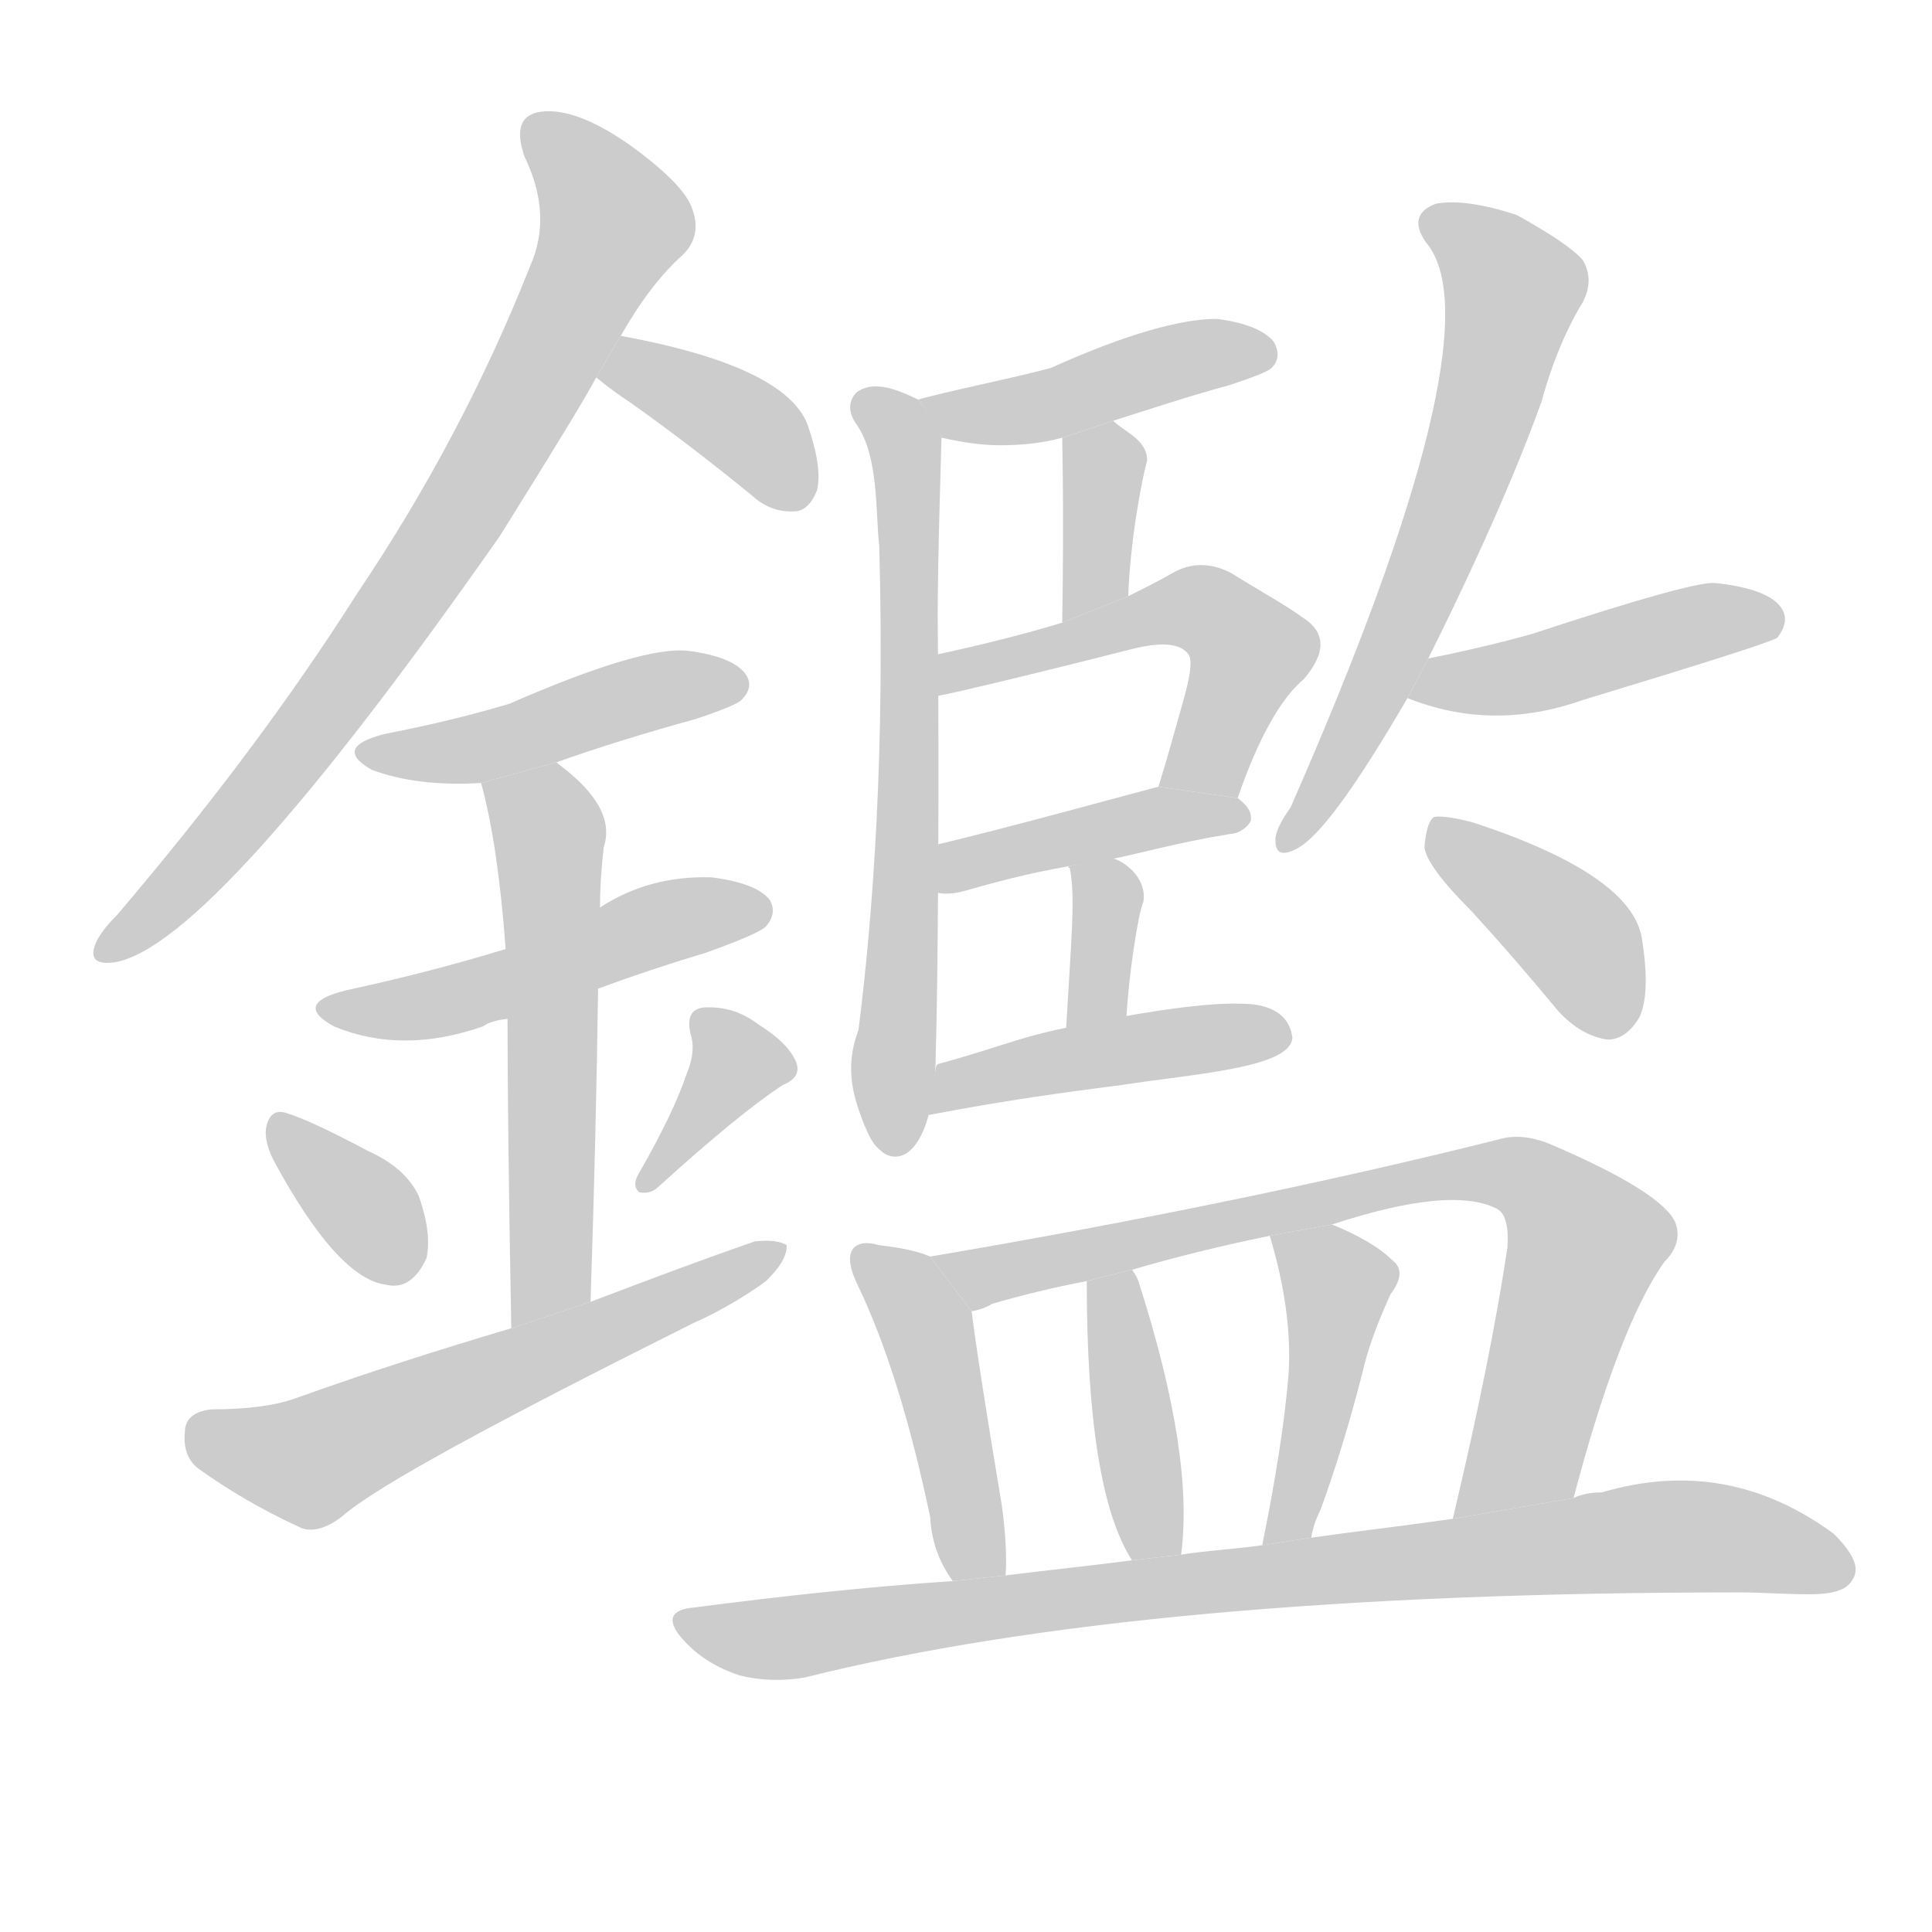
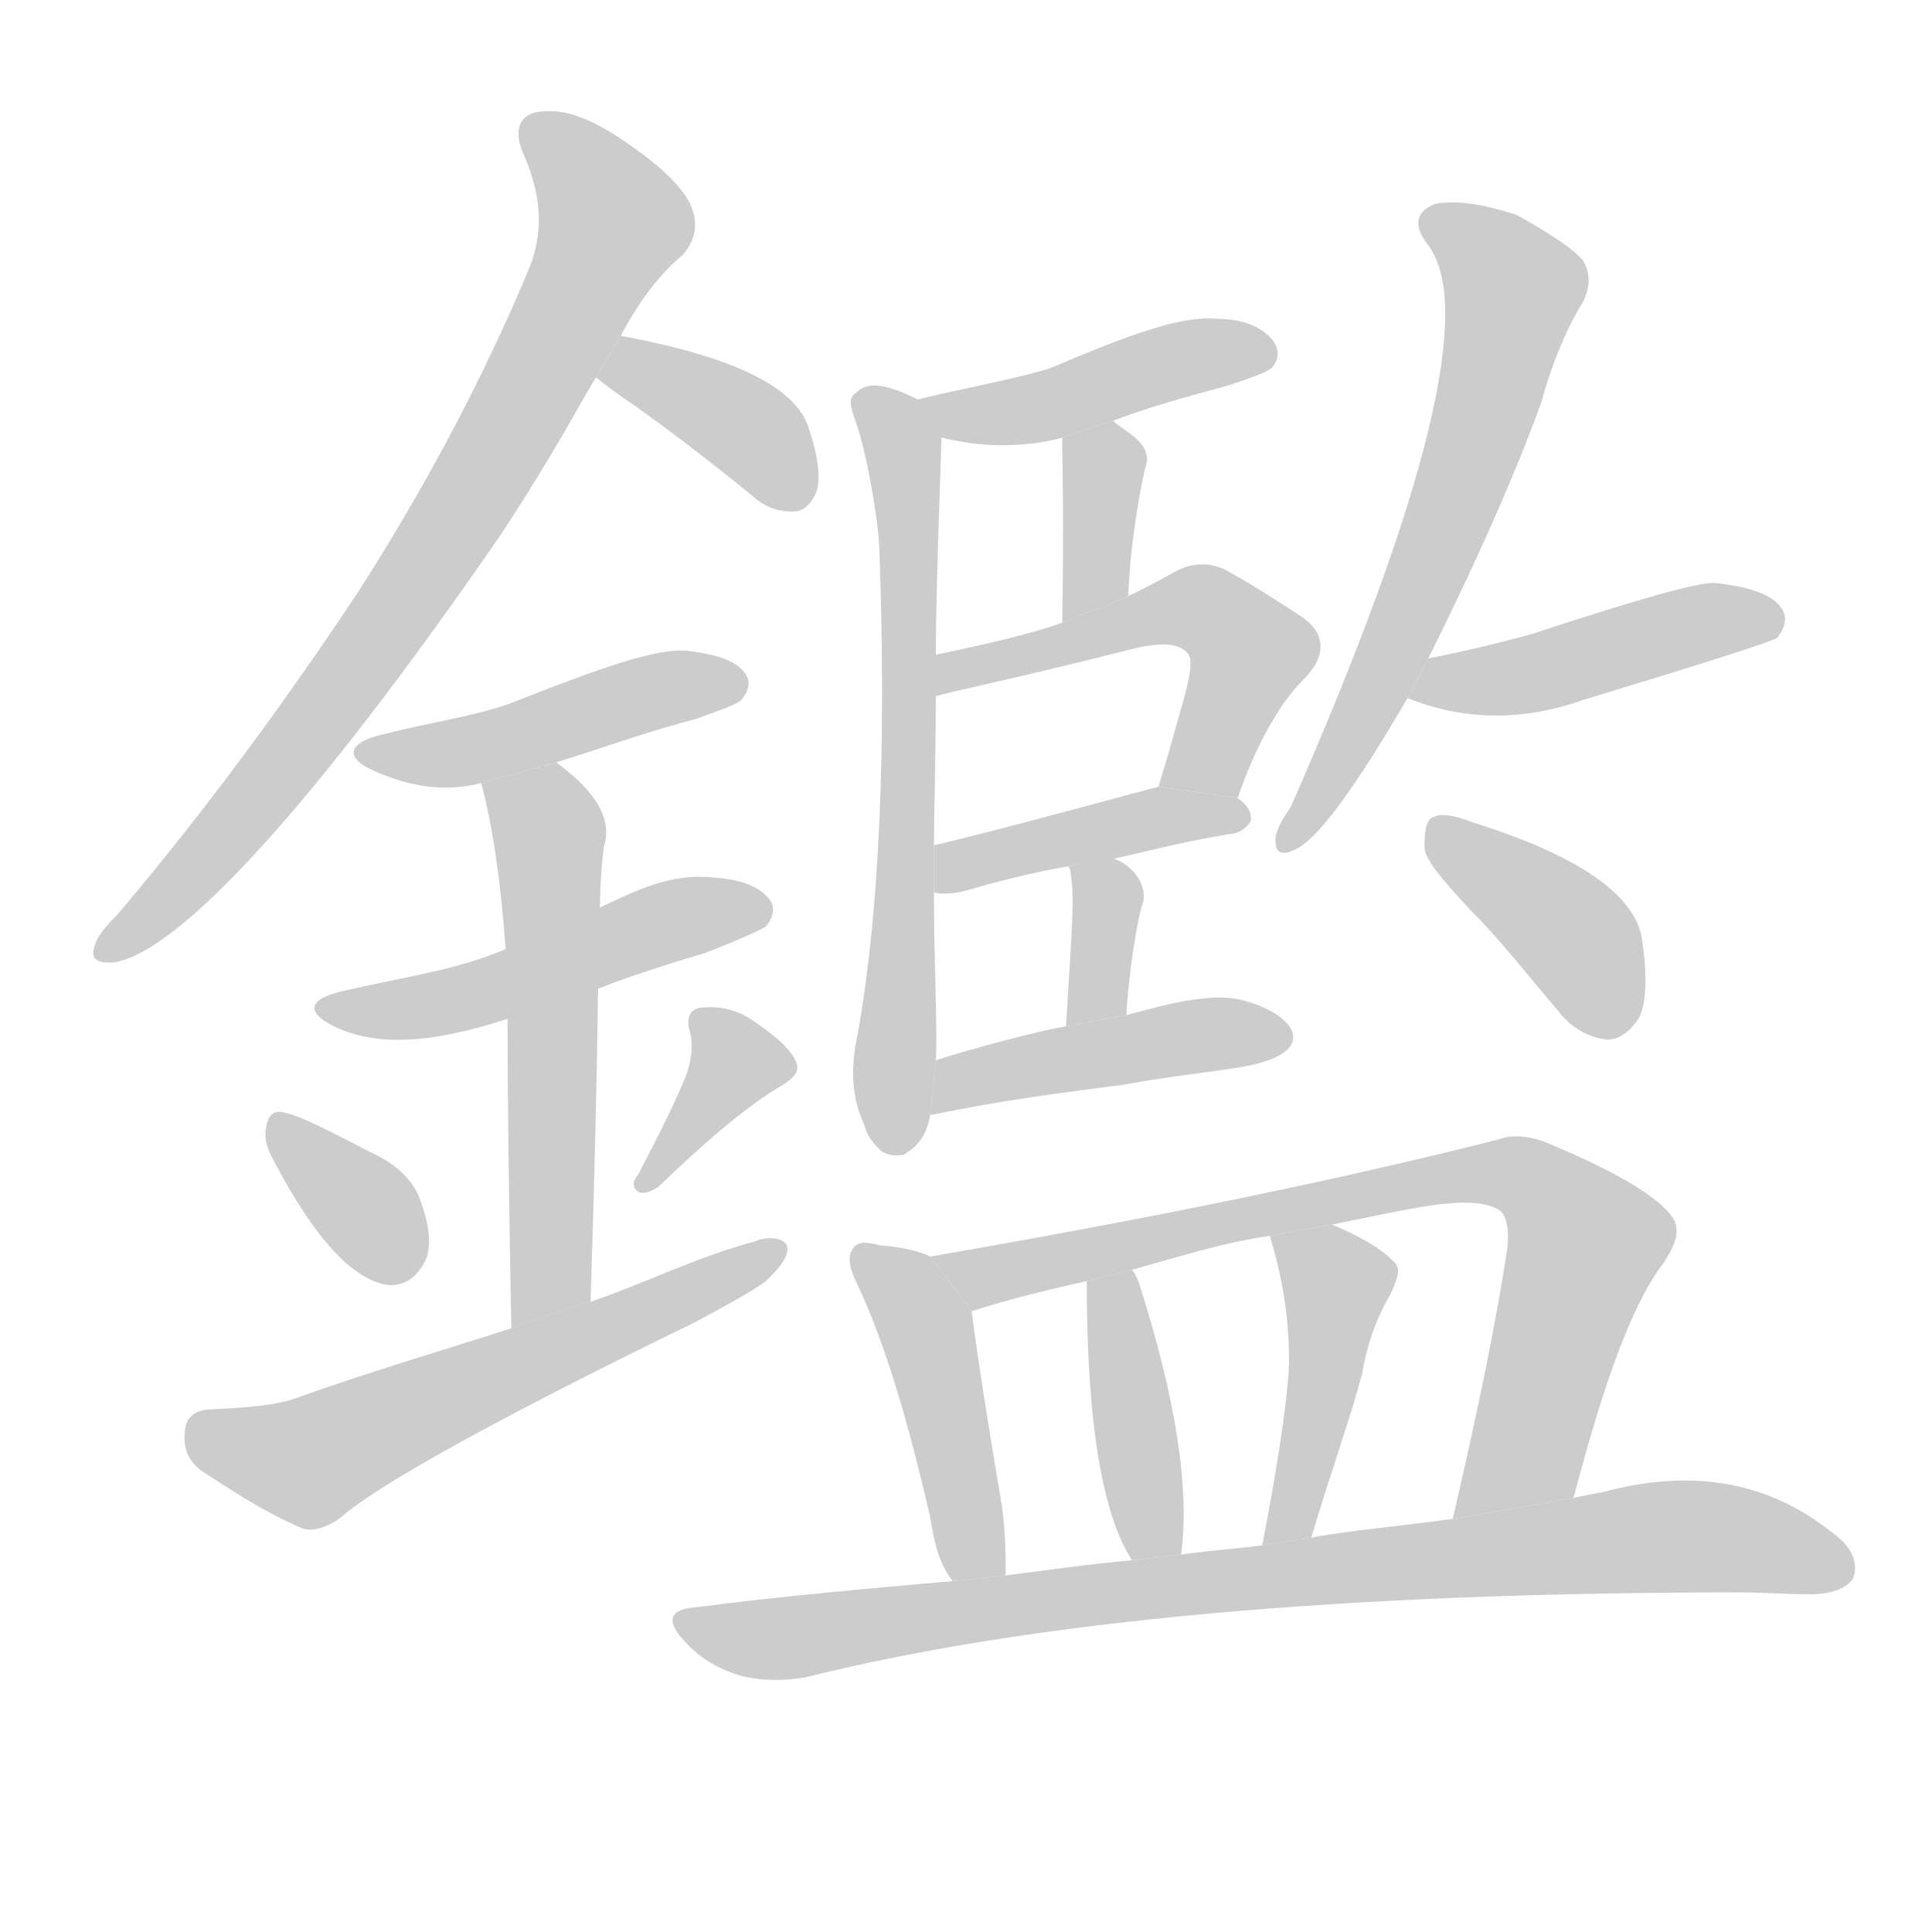
<svg xmlns="http://www.w3.org/2000/svg" xmlns:xlink="http://www.w3.org/1999/xlink" id="z37969" class="acjk" version="1.1" viewBox="0 0 1024 1024">
  <style>

@keyframes z37969k {
	from {
		stroke:#ccc;
		stroke-dashoffset:3334;
	}
	1% {
		stroke:#c00;
		stroke-dashoffset:3334;
	}
	75% {
		stroke:#c00;
		stroke-dashoffset:0;
	}
	to {
		stroke:#000;
	}
}
#z37969 path[clip-path] {
	animation:z37969k 1s linear both;
	stroke-dasharray:3334;
	stroke-width:128;
	stroke-linecap:round;
	fill:none;
}
#z37969 path[clip-path="url(#z37969c1)"] {animation-delay:1s;}
#z37969 path[clip-path="url(#z37969c2)"] {animation-delay:2s;}
#z37969 path[clip-path="url(#z37969c3)"] {animation-delay:3s;}
#z37969 path[clip-path="url(#z37969c4)"] {animation-delay:4s;}
#z37969 path[clip-path="url(#z37969c5)"] {animation-delay:5s;}
#z37969 path[clip-path="url(#z37969c6)"] {animation-delay:6s;}
#z37969 path[clip-path="url(#z37969c7)"] {animation-delay:7s;}
#z37969 path[clip-path="url(#z37969c8)"] {animation-delay:8s;}
#z37969 path[clip-path="url(#z37969c9)"] {animation-delay:9s;}
#z37969 path[clip-path="url(#z37969c10)"] {animation-delay:10s;}
#z37969 path[clip-path="url(#z37969c11)"] {animation-delay:11s;}
#z37969 path[clip-path="url(#z37969c12)"] {animation-delay:12s;}
#z37969 path[clip-path="url(#z37969c13)"] {animation-delay:13s;}
#z37969 path[clip-path="url(#z37969c14)"] {animation-delay:14s;}
#z37969 path[clip-path="url(#z37969c15)"] {animation-delay:15s;}
#z37969 path[clip-path="url(#z37969c16)"] {animation-delay:16s;}
#z37969 path[clip-path="url(#z37969c17)"] {animation-delay:17s;}
#z37969 path[clip-path="url(#z37969c18)"] {animation-delay:18s;}
#z37969 path[clip-path="url(#z37969c19)"] {animation-delay:19s;}
#z37969 path[clip-path="url(#z37969c20)"] {animation-delay:20s;}
#z37969 path[clip-path="url(#z37969c21)"] {animation-delay:21s;}
#z37969 path[clip-path="url(#z37969c22)"] {animation-delay:22s;}
#z37969 path[clip-path="url(#z37969c23)"] {animation-delay:23s;}
#z37969 path {fill:#ccc;}

</style>
-   <path id="z37969d1" d="M329 178Q345 150 362 135Q372 125 367 111Q363 98 334 77Q307 58 289 59Q270 60 278 83Q293 114 281 141Q245 232 189 315Q137 397 62 485Q52 495 50 502Q47 512 61 510Q113 501 265 284Q310 212 316 200L329 178 Z" />
+   <path id="z37969d1" d="M329 178C339 159 350 145 362 135C368 128 370 120 367 111C364 102 353 90 334 77C316 64 301 58 289 59C276 59 271 68 278 83C287 104 288 122 281 141C256 201 225 259 189 315C153 369 112 426 62 485C55 492 51 497 50 502C48 508 51 511 61 510C95 504 165 429 265 284C296 237 311 207 316 200 Z" />
  <path id="z37969d2" d="M316 200Q323 206 335 214Q366 236 399 263Q409 272 422 271Q429 270 433 260Q436 248 428 225Q416 194 329 178L316 200 Z" />
-   <path id="z37969d3" d="M295 404Q329 392 369 381Q390 374 393 371Q400 364 395 357Q388 348 365 345Q341 342 270 373Q240 382 204 389Q176 396 197 408Q221 417 255 415L295 404 Z" />
-   <path id="z37969d4" d="M317 524Q344 514 374 505Q402 495 406 491Q412 484 408 477Q401 468 377 465Q344 464 318 481L268 503Q229 515 183 525Q155 532 177 544Q213 559 256 544Q260 541 269 540L317 524 Z" />
+   <path id="z37969d3" d="M295 404C318 397 342 388 369 381C383 376 391 373 393 371C397 366 398 361 395 357C390 350 380 347 365 345C349 343 318 354 270 373C250 380 227 383 204 389C185 393 182 401 197 408C212 415 233 421 255 415 Z" />
+   <path id="z37969d4" d="M317 524C335 517 354 511 374 505C392 498 403 493 406 491C410 486 411 481 408 477C403 470 393 466 377 465C355 463 337 472 318 481L268 503C243 514 213 518 183 525C164 529 161 536 177 544C200 555 229 553 269 540 Z" />
  <path id="z37969d5" d="M313 690Q316 599 317 524L318 481Q318 466 320 449Q327 428 296 405L295 404L255 415Q264 448 268 503L269 540Q269 598 271 704L313 690 Z" />
-   <path id="z37969d6" d="M145 615Q179 678 205 681Q218 684 226 667Q229 654 222 634Q215 619 195 610Q165 594 152 590Q143 587 141 598Q140 605 145 615 Z" />
-   <path id="z37969d7" d="M364 569Q357 590 338 623Q335 629 339 632Q345 633 349 629Q392 590 415 575Q425 571 422 563Q418 553 402 543Q389 533 373 534Q363 535 366 548Q369 557 364 569 Z" />
-   <path id="z37969d8" d="M271 704C234 715 196 727 157 741C146 745 131 747 112 747C103 748 98 752 98 759C97 768 100 775 106 779C120 789 138 800 160 810C166 812 173 810 181 804C199 788 262 754 368 701C382 695 398 685 406 679C412 673 417 667 417 660C414 658 408 657 400 658C371 668 342 679 313 690 Z" />
-   <path id="z37969d9" d="M458 596C461 603 463 607 467 610C470 613 475 614 479 612C488 608 496 590 496 557C497 527 498 417 497 327C497 293 499 236 499 232C497 226 494 221 487 212C473 205 462 202 454 208C450 212 449 218 454 225C466 242 464 273 466 289C469 397 463 483 455 546C447 567 453 583 458 596 Z" />
-   <path id="z37969d10" d="M530 236C519 236 508 234 499 232C496 226 494 221 487 212C486 212 486 212 486 212C499 208 539 200 557 195C597 177 626 169 645 169C660 171 670 175 675 181C678 186 678 191 674 195C672 197 664 200 652 204C630 210 609 217 590 223L563 232C552 235 541 236 530 236 Z" />
-   <path id="z37969d11" d="M598 316C599 287 605 255 608 244C608 233 596 229 590 223L563 232C563 236 564 269 563 330 Z" />
-   <path id="z37969d12" d="M656 423C667 391 679 370 691 360C703 346 703 335 690 327C682 321 664 311 653 304C642 298 631 298 621 304C614 308 606 312 598 316L563 330C547 335 520 342 496 347L496 369C498 369 533 361 600 344C616 340 626 341 630 347C632 350 631 358 627 372C623 386 619 401 614 417 Z" />
-   <path id="z37969d13" d="M586 456C606 452 622 447 652 442C656 442 661 439 663 435C663 433 664 429 656 423L614 417C613 417 530 440 495 448L496 473C500 474 505 474 512 472C526 468 544 463 567 459 Z" />
-   <path id="z37969d14" d="M597 540C598 519 603 485 606 478C608 466 597 457 590 455L567 459C566 459 566 460 567 460C570 475 568 495 565 546 Z" />
-   <path id="z37969d15" d="M492 591L492 591C494 583 494 577 496 566C496 566 496 565 497 564C534 554 540 549 579 542C588 540 634 531 658 532C669 532 683 535 685 550C684 566 634 569 595 575C564 579 534 583 492 591 Z" />
+   <path id="z37969d6" d="M145 615C167 657 187 678 205 681C213 682 221 678 226 667C229 658 227 647 222 634C217 623 208 616 195 610C174 599 160 592 152 590C146 588 142 590 141 598C140 602 141 608 145 615 Z" />
+   <path id="z37969d7" d="M364 569C359 582 350 600 338 623C335 626 335 630 339 632C342 633 346 631 349 629C377 602 399 584 415 575C421 571 424 568 422 563C419 556 412 550 402 543C393 536 383 533 373 534C366 534 363 539 366 548C367 554 367 560 364 569 Z" />
+   <path id="z37969d8" d="M271 704C234 716 196 727 157 741C146 745 131 746 112 747C103 747 98 752 98 759C97 768 100 774 106 779C120 788 137 800 160 810C165 812 173 810 181 804C199 788 261 753 368 701C381 694 398 685 406 679C412 673 419 666 417 660C415 656 407 655 400 658C370 666 342 680 313 690 Z" />
+   <path id="z37969d9" d="M458 596C460 603 463 606 467 610C470 612 474 613 479 612C484 609 491 604 493 591L496 562C497 546 495 510 495 473L495 448C495 434 496 399 496 369L496 347C496 313 499 236 499 232C497 226 494 221 487 212C473 205 461 201 454 208C449 211 451 216 454 225C459 239 465 272 466 289C470 397 466 483 455 546C450 568 452 583 458 596 Z" />
+   <path id="z37969d10" d="M530 236C519 236 508 234 499 232L486 212C499 208 539 201 557 195C597 178 626 167 645 169C660 169 670 174 675 181C678 185 678 191 674 195C672 197 664 200 652 204C630 210 608 216 590 223L563 232C552 235 541 236 530 236 Z" />
+   <path id="z37969d11" d="M598 316C599 287 605 255 608 244C608 233 596 229 590 223L563 232C563 248 564 269 563 330 Z" />
+   <path id="z37969d12" d="M656 423C667 391 680 371 691 360C704 347 702 335 690 327C681 321 664 310 653 304C642 297 631 298 621 304C614 308 606 312 598 316L563 330C547 336 520 342 496 347L496 369C510 365 533 361 600 344C616 340 626 341 630 347C632 350 631 358 627 372C623 386 619 401 614 417 Z" />
+   <path id="z37969d13" d="M586 456C606 452 622 447 652 442C656 442 661 439 663 435C663 433 664 429 656 423L614 417C613 417 530 440 495 448L495 473C499 474 505 474 512 472C526 468 544 463 567 459 Z" />
+   <path id="z37969d14" d="M597 538C598 517 603 485 606 478C608 466 597 457 590 455L567 459C566 459 566 460 567 460C570 475 568 493 565 544 Z" />
+   <path id="z37969d15" d="M493 591L496 562C514 556 552 546 565 544L597 538C606 536 639 525 658 530C686 537 701 557 661 565C645 568 622 570 595 575C564 579 532 583 493 591 Z" />
  <path id="z37969d16" d="M757 349C772 319 799 263 817 213C823 191 831 173 839 160C843 152 843 145 839 138C834 132 822 124 804 114C786 108 771 106 761 108C750 112 749 120 757 130C781 162 757 262 684 428C679 435 676 441 676 445C676 452 679 454 687 450C699 444 718 418 746 370 Z" />
  <path id="z37969d17" d="M746 370Q791 388 839 371Q938 341 942 338Q949 329 944 322Q937 312 909 309Q897 308 812 336Q787 343 757 349L746 370 Z" />
-   <path id="z37969d18" d="M780 483Q802 507 826 536Q838 549 852 551Q862 551 869 539Q875 526 870 496Q863 463 781 436Q766 432 760 433Q756 436 755 449Q756 459 780 483 Z" />
-   <path id="z37969d19" d="M493 666Q484 662 466 660Q456 657 452 662Q448 668 455 682Q477 728 493 804Q494 823 505 838L533 835Q534 820 531 798Q518 720 515 695L493 666 Z" />
-   <path id="z37969d20" d="M834 794Q858 703 882 669Q892 659 888 648Q881 632 823 607Q807 600 794 604Q658 638 493 666L515 695Q521 694 526 691Q550 684 576 679L600 673Q634 663 673 655L706 649Q770 628 794 641Q800 645 799 661Q790 721 770 805L834 794 Z" />
+   <path id="z37969d18" d="M780 483C795 498 809 516 826 536C833 545 842 550 852 551C858 551 864 547 869 539C873 530 873 515 870 496C865 473 835 453 781 436C771 432 763 431 760 433C756 434 755 440 755 449C755 455 764 466 780 483 Z" />
+   <path id="z37969d19" d="M493 666C487 663 478 661 466 660C459 658 454 658 452 662C449 666 450 672 455 682C469 712 481 752 493 804C495 816 497 828 505 838L533 835C533 825 533 812 531 798C522 745 517 711 515 695 Z" />
+   <path id="z37969d20" d="M834 794C850 733 865 691 882 669C887 661 890 655 888 648C883 637 861 623 823 607C812 602 802 601 794 604C703 627 603 647 493 666L515 695C533 689 558 683 576 679L600 673C622 667 646 659 673 655L706 649C743 642 778 632 794 641C798 643 800 650 799 661C793 701 783 749 770 805 Z" />
  <path id="z37969d21" d="M626 824Q633 772 604 681Q603 677 600 673L576 679Q576 790 600 827L626 824 Z" />
-   <path id="z37969d22" d="M695 815Q696 808 700 800Q712 767 722 728Q726 710 737 686Q746 674 738 668Q728 658 706 649L673 655Q685 695 683 728Q680 765 669 819L695 815 Z" />
-   <path id="z37969d23" d="M505 838C460 841 414 846 368 852C355 853 353 859 362 869C370 878 380 884 392 888C404 891 416 891 427 889C547 859 712 844 922 844C934 844 946 845 959 845C971 845 979 843 982 837C986 831 982 823 972 813C934 785 893 778 849 791C843 791 838 792 834 794L770 805C742 809 716 812 695 815L669 819C655 821 638 822 626 824L600 827C577 830 557 832 533 835 Z" />
+   <path id="z37969d22" d="M695 815C706 778 715 754 722 728C724 716 728 701 737 686C741 677 743 672 738 668C731 661 720 655 706 649L673 655C681 681 684 706 683 728C681 752 676 783 669 819 Z" />
+   <path id="z37969d23" d="M505 838C460 842 414 846 368 852C355 853 353 859 362 869C370 878 379 884 392 888C403 891 416 891 427 889C547 859 712 844 922 844C934 844 946 845 959 845C971 845 978 842 982 837C985 830 983 821 972 813C935 783 893 779 849 791C843 792 838 793 834 794L770 805C742 809 716 811 695 815L669 819C655 821 638 822 626 824L600 827C577 829 557 832 533 835 Z" />
  <defs>
    <clipPath id="z37969c1">
      <use xlink:href="#z37969d1" />
    </clipPath>
    <clipPath id="z37969c2">
      <use xlink:href="#z37969d2" />
    </clipPath>
    <clipPath id="z37969c3">
      <use xlink:href="#z37969d3" />
    </clipPath>
    <clipPath id="z37969c4">
      <use xlink:href="#z37969d4" />
    </clipPath>
    <clipPath id="z37969c5">
      <use xlink:href="#z37969d5" />
    </clipPath>
    <clipPath id="z37969c6">
      <use xlink:href="#z37969d6" />
    </clipPath>
    <clipPath id="z37969c7">
      <use xlink:href="#z37969d7" />
    </clipPath>
    <clipPath id="z37969c8">
      <use xlink:href="#z37969d8" />
    </clipPath>
    <clipPath id="z37969c9">
      <use xlink:href="#z37969d9" />
    </clipPath>
    <clipPath id="z37969c10">
      <use xlink:href="#z37969d10" />
    </clipPath>
    <clipPath id="z37969c11">
      <use xlink:href="#z37969d11" />
    </clipPath>
    <clipPath id="z37969c12">
      <use xlink:href="#z37969d12" />
    </clipPath>
    <clipPath id="z37969c13">
      <use xlink:href="#z37969d13" />
    </clipPath>
    <clipPath id="z37969c14">
      <use xlink:href="#z37969d14" />
    </clipPath>
    <clipPath id="z37969c15">
      <use xlink:href="#z37969d15" />
    </clipPath>
    <clipPath id="z37969c16">
      <use xlink:href="#z37969d16" />
    </clipPath>
    <clipPath id="z37969c17">
      <use xlink:href="#z37969d17" />
    </clipPath>
    <clipPath id="z37969c18">
      <use xlink:href="#z37969d18" />
    </clipPath>
    <clipPath id="z37969c19">
      <use xlink:href="#z37969d19" />
    </clipPath>
    <clipPath id="z37969c20">
      <use xlink:href="#z37969d20" />
    </clipPath>
    <clipPath id="z37969c21">
      <use xlink:href="#z37969d21" />
    </clipPath>
    <clipPath id="z37969c22">
      <use xlink:href="#z37969d22" />
    </clipPath>
    <clipPath id="z37969c23">
      <use xlink:href="#z37969d23" />
    </clipPath>
  </defs>
  <path pathLength="3333" clip-path="url(#z37969c1)" d="M284 69L327 124L180 366L57 504" />
  <path pathLength="3333" clip-path="url(#z37969c2)" d="M321 197L386 219L428 263" />
  <path pathLength="3333" clip-path="url(#z37969c3)" d="M197 399L392 361" />
  <path pathLength="3333" clip-path="url(#z37969c4)" d="M176 533L405 480" />
  <path pathLength="3333" clip-path="url(#z37969c5)" d="M262 421L293 455L284 698" />
  <path pathLength="3333" clip-path="url(#z37969c6)" d="M149 600L212 677" />
  <path pathLength="3333" clip-path="url(#z37969c7)" d="M372 538L390 576L344 623" />
  <path pathLength="3333" clip-path="url(#z37969c8)" d="M105 760L166 774L411 666" />
  <path pathLength="3333" clip-path="url(#z37969c9)" d="M461 212L482 280L473 607" />
  <path pathLength="3333" clip-path="url(#z37969c10)" d="M496 214L672 185" />
  <path pathLength="3333" clip-path="url(#z37969c11)" d="M592 227L577 323" />
  <path pathLength="3333" clip-path="url(#z37969c12)" d="M501 360L640 324L665 351L626 418" />
  <path pathLength="3333" clip-path="url(#z37969c13)" d="M503 465L657 435" />
  <path pathLength="3333" clip-path="url(#z37969c14)" d="M587 460L575 541" />
  <path pathLength="3333" clip-path="url(#z37969c15)" d="M500 583L680 546" />
  <path pathLength="3333" clip-path="url(#z37969c16)" d="M759 116L804 158L682 443" />
  <path pathLength="3333" clip-path="url(#z37969c17)" d="M752 366L940 327" />
  <path pathLength="3333" clip-path="url(#z37969c18)" d="M764 439L841 505L852 547" />
  <path pathLength="3333" clip-path="url(#z37969c19)" d="M459 670L493 708L519 836" />
  <path pathLength="3333" clip-path="url(#z37969c20)" d="M503 670L809 624L843 661L805 786L780 800" />
  <path pathLength="3333" clip-path="url(#z37969c21)" d="M596 680L611 823" />
  <path pathLength="3333" clip-path="url(#z37969c22)" d="M681 658L711 689L676 813" />
  <path pathLength="3333" clip-path="url(#z37969c23)" d="M363 857L420 868L879 814L979 832" />
</svg>
